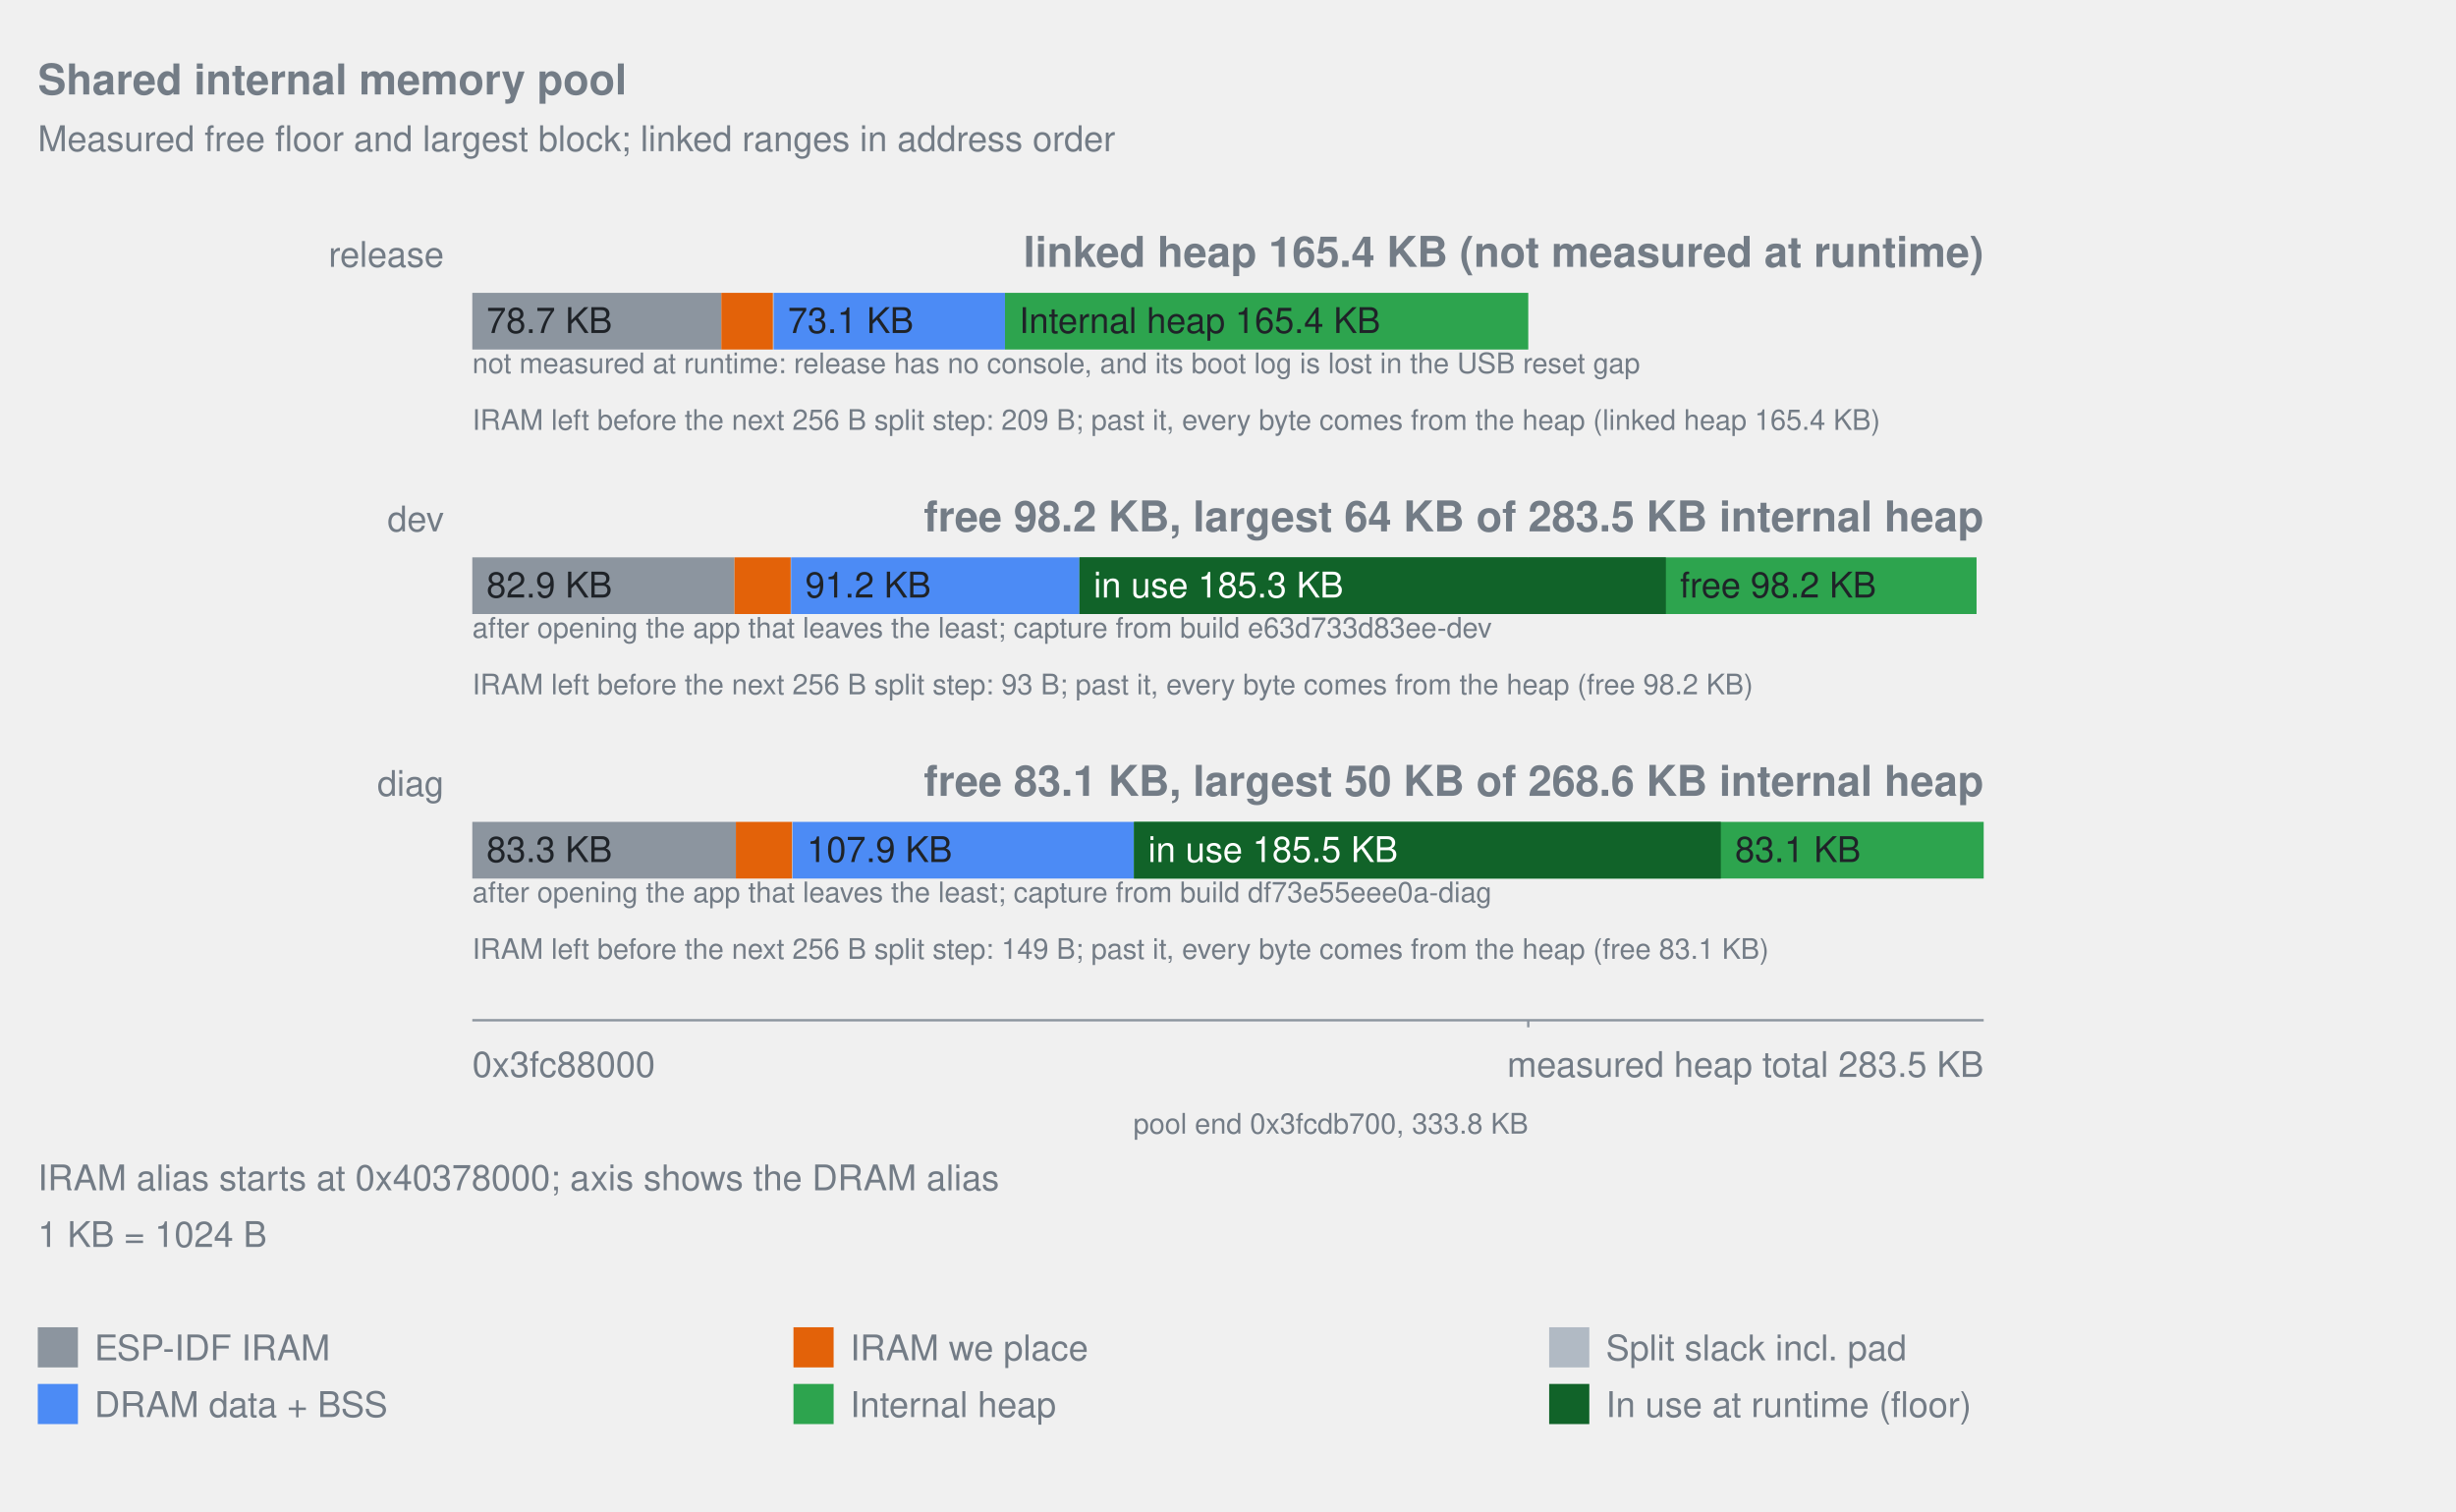
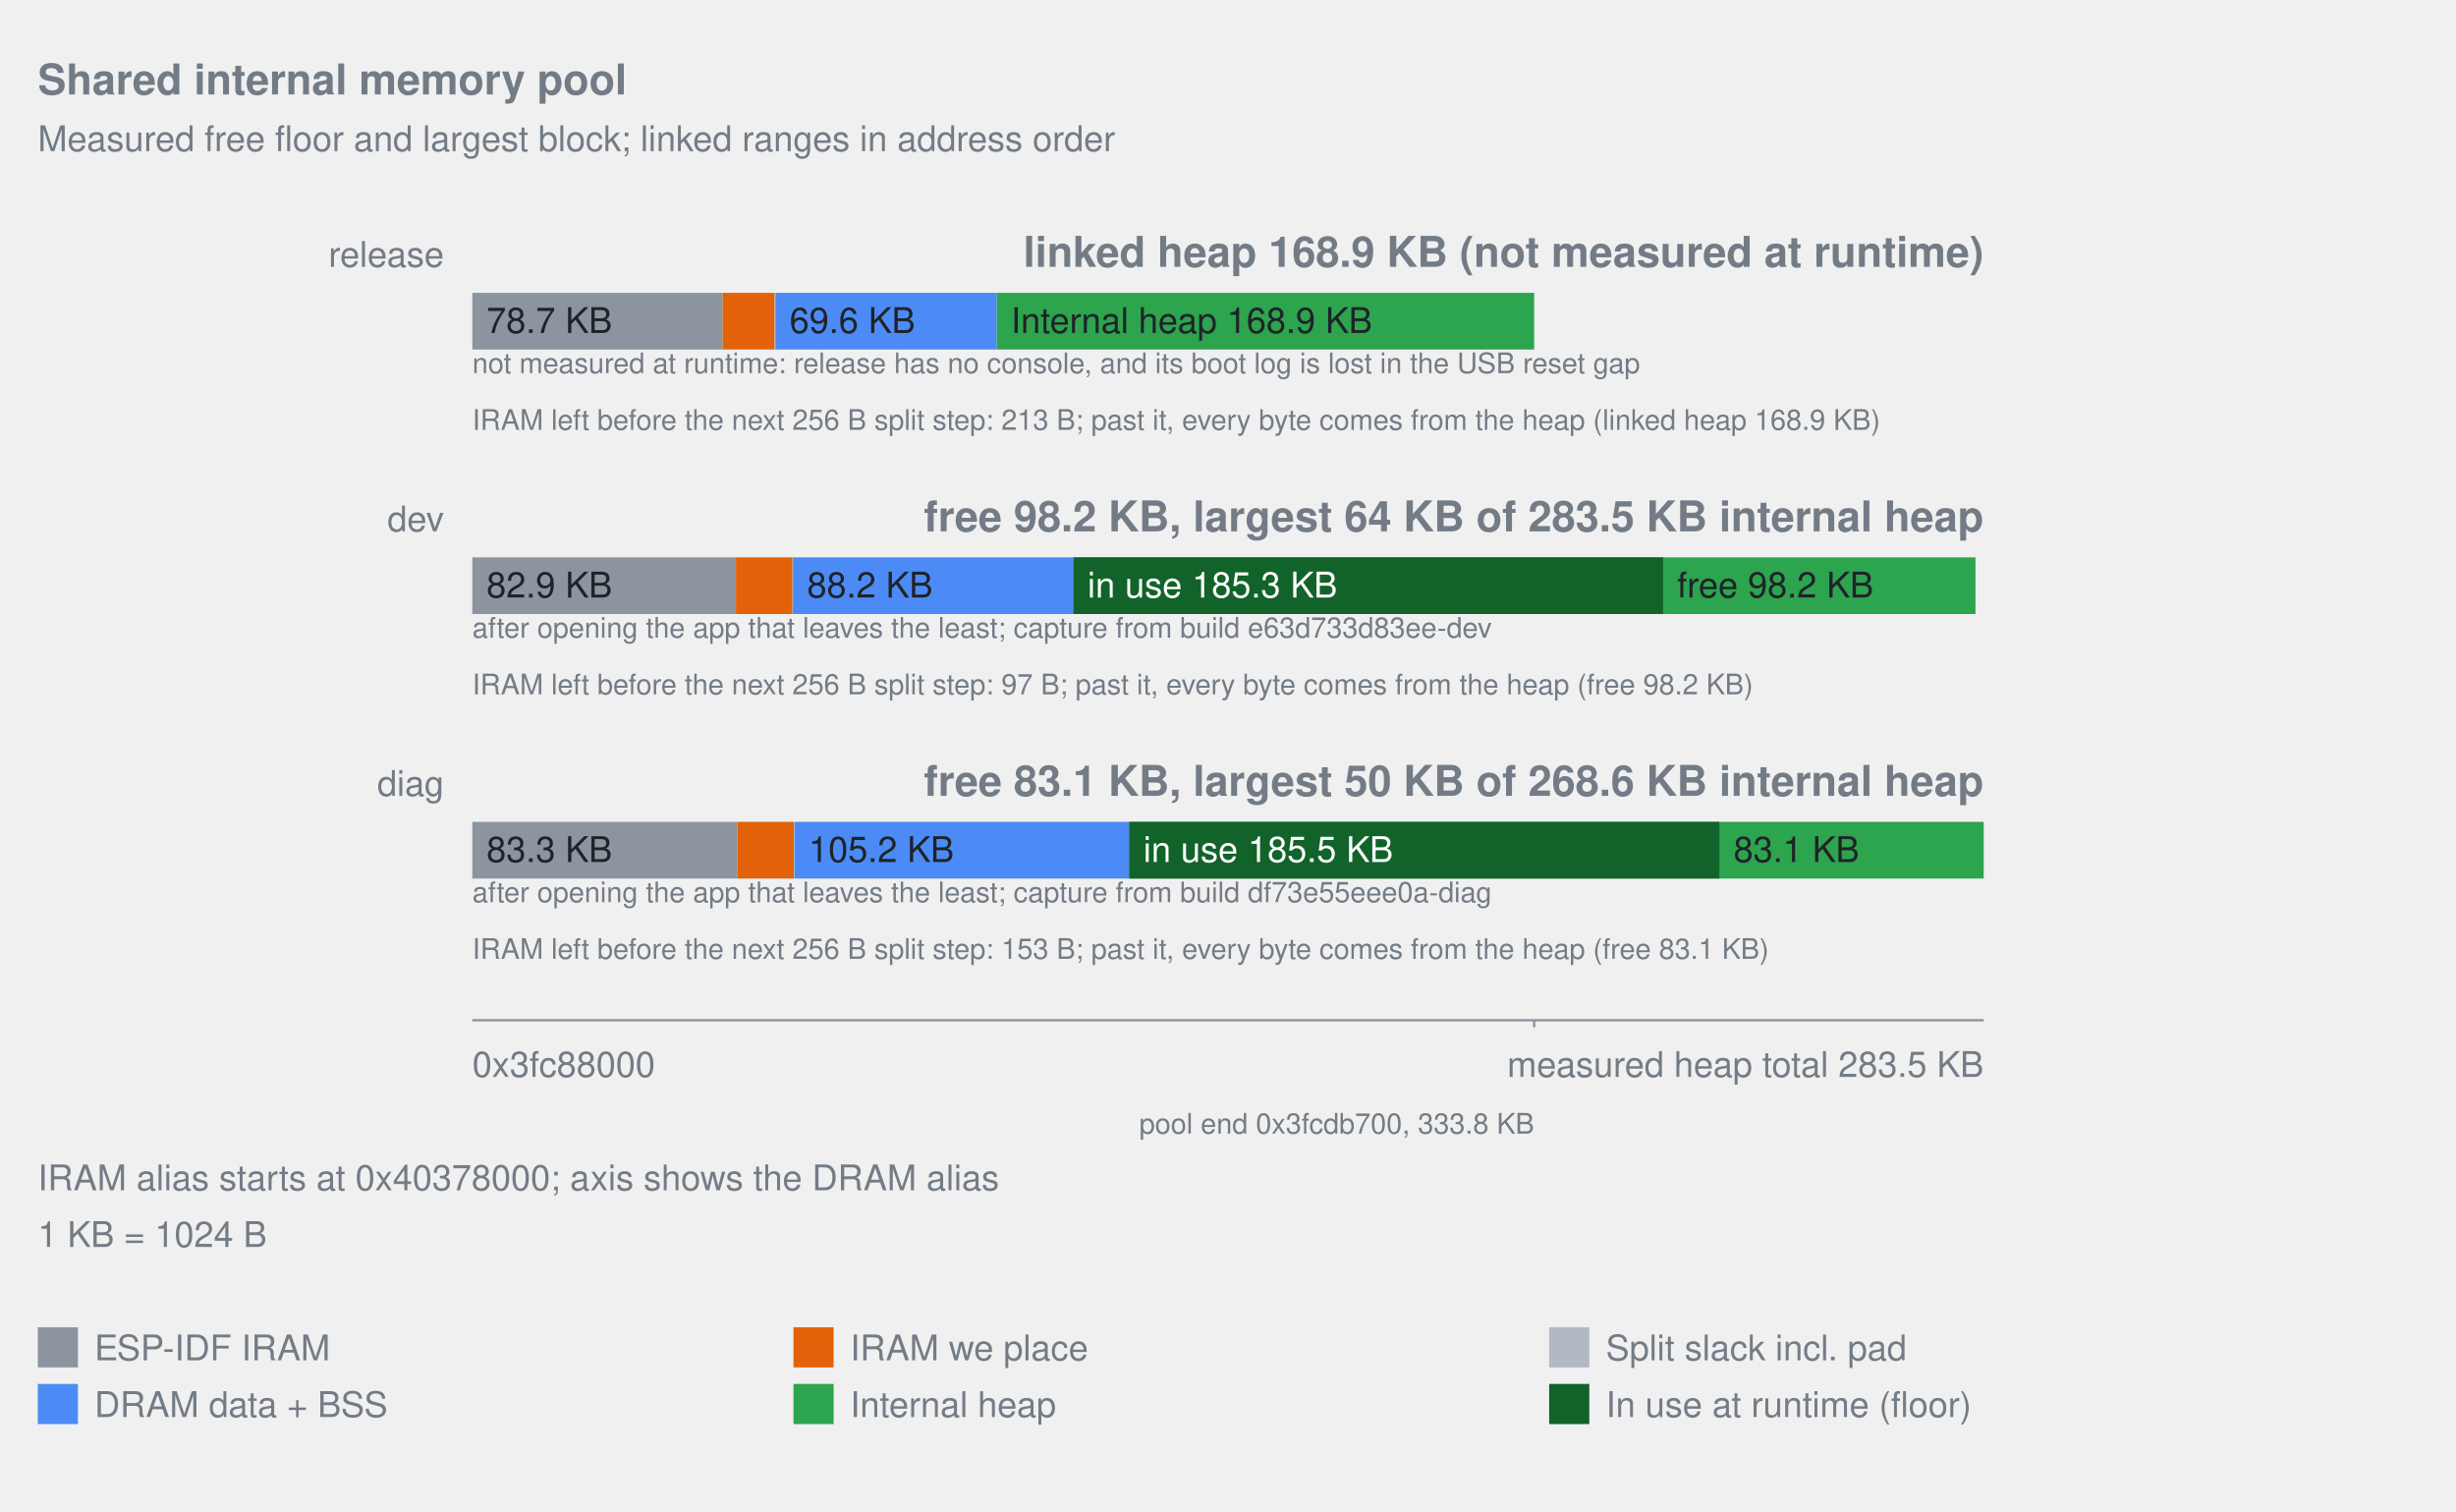
<svg xmlns="http://www.w3.org/2000/svg" width="1040" viewBox="0 0 1040 640" role="img">
  <style>text{fill:#737c86;font-family:-apple-system,Segoe UI,Helvetica,Arial,sans-serif;font-size:15px}.title{font-size:18px;font-weight:600}.note{font-size:12px}.inside{fill:#1f2328}.overlay-inside{fill:#ffffff}</style>
  <text x="16" y="40" text-anchor="start" class="title">Shared internal memory pool</text>
  <text x="16" y="64" text-anchor="start">Measured free floor and largest block; linked ranges in address order</text>
  <text x="188" y="113" text-anchor="end">release</text>
-   <text x="840" y="113" text-anchor="end" class="title">linked heap 165.4 KB (not measured at runtime)</text>
-   <rect x="200.00" y="124" width="105.45" height="24" fill="#8c959f" data-label="ESP-IDF IRAM" data-bytes="80593" />
+   <text x="840" y="113" text-anchor="end" class="title">linked heap 168.9 KB (not measured at runtime)</text>
+   <rect x="200.00" y="124" width="106.04" height="24" fill="#8c959f" data-label="ESP-IDF IRAM" data-bytes="80593" />
  <text x="206.00" y="141" text-anchor="start" class="inside">78.7 KB</text>
-   <rect x="305.45" y="124" width="21.87" height="24" fill="#e36209" data-label="IRAM we place" data-bytes="16718" />
-   <rect x="327.32" y="124" width="0.29" height="24" fill="#b1bac4" data-label="Split slack incl. pad" data-bytes="225" />
-   <rect x="327.61" y="124" width="97.95" height="24" fill="#4c8bf5" data-label="DRAM data + BSS" data-bytes="74864" />
-   <text x="333.61" y="141" text-anchor="start" class="inside">73.1 KB</text>
-   <rect x="425.56" y="124" width="221.59" height="24" fill="#2da44e" data-label="Internal heap" data-bytes="169360" />
-   <text x="431.56" y="141" text-anchor="start" class="inside">Internal heap 165.4 KB</text>
+   <rect x="306.04" y="124" width="21.99" height="24" fill="#e36209" data-label="IRAM we place" data-bytes="16714" />
+   <rect x="328.03" y="124" width="0.30" height="24" fill="#b1bac4" data-label="Split slack incl. pad" data-bytes="229" />
+   <rect x="328.33" y="124" width="93.76" height="24" fill="#4c8bf5" data-label="DRAM data + BSS" data-bytes="71264" />
+   <text x="334.33" y="141" text-anchor="start" class="inside">69.6 KB</text>
+   <rect x="422.09" y="124" width="227.56" height="24" fill="#2da44e" data-label="Internal heap" data-bytes="172960" />
+   <text x="428.09" y="141" text-anchor="start" class="inside">Internal heap 168.9 KB</text>
  <text x="200" y="158" text-anchor="start" class="note">not measured at runtime: release has no console, and its boot log is lost in the USB reset gap</text>
-   <text x="200" y="182" text-anchor="start" class="note">IRAM left before the next 256 B split step: 209 B; past it, every byte comes from the heap (linked heap 165.4 KB)</text>
+   <text x="200" y="182" text-anchor="start" class="note">IRAM left before the next 256 B split step: 213 B; past it, every byte comes from the heap (linked heap 168.9 KB)</text>
  <text x="188" y="225" text-anchor="end">dev</text>
  <text x="840" y="225" text-anchor="end" class="title">free 98.2 KB, largest 64 KB of 283.5 KB internal heap</text>
-   <rect x="200.00" y="236" width="111.01" height="24" fill="#8c959f" data-label="ESP-IDF IRAM" data-bytes="84846" />
+   <rect x="200.00" y="236" width="111.63" height="24" fill="#8c959f" data-label="ESP-IDF IRAM" data-bytes="84846" />
  <text x="206.00" y="253" text-anchor="start" class="inside">82.9 KB</text>
-   <rect x="311.01" y="236" width="23.83" height="24" fill="#e36209" data-label="IRAM we place" data-bytes="18213" />
-   <rect x="334.84" y="236" width="0.14" height="24" fill="#b1bac4" data-label="Split slack incl. pad" data-bytes="109" />
-   <rect x="334.98" y="236" width="122.13" height="24" fill="#4c8bf5" data-label="DRAM data + BSS" data-bytes="93344" />
-   <text x="340.98" y="253" text-anchor="start" class="inside">91.2 KB</text>
-   <rect x="457.11" y="236" width="190.04" height="24" fill="#2da44e" data-label="Internal heap" data-bytes="145248" />
-   <rect x="647.15" y="236" width="189.83" height="24" fill="#2da44e" data-label="Heap outside the linked pool" data-bytes="145091" />
-   <rect x="457.11" y="236" width="248.31" height="24" fill="#116329" data-label="In use at runtime (floor)" data-bytes="189784" />
-   <text x="463.11" y="253" text-anchor="start" class="overlay-inside">in use 185.3 KB</text>
-   <text x="711.42" y="253" text-anchor="start" class="inside">free 98.2 KB</text>
+   <rect x="311.63" y="236" width="23.96" height="24" fill="#e36209" data-label="IRAM we place" data-bytes="18209" />
+   <rect x="335.59" y="236" width="0.15" height="24" fill="#b1bac4" data-label="Split slack incl. pad" data-bytes="113" />
+   <rect x="335.74" y="236" width="118.79" height="24" fill="#4c8bf5" data-label="DRAM data + BSS" data-bytes="90288" />
+   <text x="341.74" y="253" text-anchor="start" class="inside">88.2 KB</text>
+   <rect x="454.53" y="236" width="195.12" height="24" fill="#2da44e" data-label="Internal heap" data-bytes="148304" />
+   <rect x="649.65" y="236" width="186.87" height="24" fill="#2da44e" data-label="Heap outside the linked pool" data-bytes="142035" />
+   <rect x="454.53" y="236" width="249.70" height="24" fill="#116329" data-label="In use at runtime (floor)" data-bytes="189784" />
+   <text x="460.53" y="253" text-anchor="start" class="overlay-inside">in use 185.3 KB</text>
+   <text x="710.23" y="253" text-anchor="start" class="inside">free 98.2 KB</text>
  <text x="200" y="270" text-anchor="start" class="note">after opening the app that leaves the least; capture from build e63d733d83ee-dev</text>
-   <text x="200" y="294" text-anchor="start" class="note">IRAM left before the next 256 B split step: 93 B; past it, every byte comes from the heap (free 98.2 KB)</text>
+   <text x="200" y="294" text-anchor="start" class="note">IRAM left before the next 256 B split step: 97 B; past it, every byte comes from the heap (free 98.2 KB)</text>
  <text x="188" y="337" text-anchor="end">diag</text>
  <text x="840" y="337" text-anchor="end" class="title">free 83.1 KB, largest 50 KB of 268.6 KB internal heap</text>
-   <rect x="200.00" y="348" width="111.61" height="24" fill="#8c959f" data-label="ESP-IDF IRAM" data-bytes="85302" />
+   <rect x="200.00" y="348" width="112.23" height="24" fill="#8c959f" data-label="ESP-IDF IRAM" data-bytes="85302" />
  <text x="206.00" y="365" text-anchor="start" class="inside">83.3 KB</text>
-   <rect x="311.61" y="348" width="23.83" height="24" fill="#e36209" data-label="IRAM we place" data-bytes="18213" />
-   <rect x="335.44" y="348" width="0.22" height="24" fill="#b1bac4" data-label="Split slack incl. pad" data-bytes="165" />
-   <rect x="335.65" y="348" width="144.53" height="24" fill="#4c8bf5" data-label="DRAM data + BSS" data-bytes="110464" />
-   <text x="341.65" y="365" text-anchor="start" class="inside">107.9 KB</text>
-   <rect x="480.18" y="348" width="166.97" height="24" fill="#2da44e" data-label="Internal heap" data-bytes="127616" />
-   <rect x="647.15" y="348" width="192.85" height="24" fill="#2da44e" data-label="Heap outside the linked pool" data-bytes="147395" />
-   <rect x="480.18" y="348" width="248.51" height="24" fill="#116329" data-label="In use at runtime (floor)" data-bytes="189940" />
-   <text x="486.18" y="365" text-anchor="start" class="overlay-inside">in use 185.5 KB</text>
-   <text x="734.69" y="365" text-anchor="start" class="inside">83.1 KB</text>
+   <rect x="312.23" y="348" width="23.96" height="24" fill="#e36209" data-label="IRAM we place" data-bytes="18209" />
+   <rect x="336.19" y="348" width="0.22" height="24" fill="#b1bac4" data-label="Split slack incl. pad" data-bytes="169" />
+   <rect x="336.41" y="348" width="141.76" height="24" fill="#4c8bf5" data-label="DRAM data + BSS" data-bytes="107744" />
+   <text x="342.41" y="365" text-anchor="start" class="inside">105.2 KB</text>
+   <rect x="478.17" y="348" width="171.48" height="24" fill="#2da44e" data-label="Internal heap" data-bytes="130336" />
+   <rect x="649.65" y="348" width="190.35" height="24" fill="#2da44e" data-label="Heap outside the linked pool" data-bytes="144675" />
+   <rect x="478.17" y="348" width="249.90" height="24" fill="#116329" data-label="In use at runtime (floor)" data-bytes="189940" />
+   <text x="484.17" y="365" text-anchor="start" class="overlay-inside">in use 185.5 KB</text>
+   <text x="734.07" y="365" text-anchor="start" class="inside">83.1 KB</text>
  <text x="200" y="382" text-anchor="start" class="note">after opening the app that leaves the least; capture from build df73e55eee0a-diag</text>
-   <text x="200" y="406" text-anchor="start" class="note">IRAM left before the next 256 B split step: 149 B; past it, every byte comes from the heap (free 83.1 KB)</text>
+   <text x="200" y="406" text-anchor="start" class="note">IRAM left before the next 256 B split step: 153 B; past it, every byte comes from the heap (free 83.1 KB)</text>
  <line x1="200" y1="432" x2="840" y2="432" stroke="#8c959f" />
-   <line x1="647.15" y1="432" x2="647.15" y2="435" stroke="#8c959f" />
-   <text x="647.15" y="480" text-anchor="end" class="note">pool end 0x3fcdb700, 333.8 KB</text>
+   <line x1="649.65" y1="432" x2="649.65" y2="435" stroke="#8c959f" />
+   <text x="649.65" y="480" text-anchor="end" class="note">pool end 0x3fcdb700, 333.8 KB</text>
  <text x="200" y="456" text-anchor="start">0x3fc88000</text>
  <text x="840" y="456" text-anchor="end">measured heap total 283.5 KB</text>
  <text x="16" y="504" text-anchor="start">IRAM alias starts at 0x40378000; axis shows the DRAM alias</text>
  <text x="16" y="528" text-anchor="start">1 KB = 1024 B</text>
  <rect x="16" y="562" width="17" height="17" fill="#8c959f" />
  <text x="40" y="576" text-anchor="start">ESP-IDF IRAM</text>
  <rect x="336" y="562" width="17" height="17" fill="#e36209" />
  <text x="360" y="576" text-anchor="start">IRAM we place</text>
  <rect x="656" y="562" width="17" height="17" fill="#b1bac4" />
  <text x="680" y="576" text-anchor="start">Split slack incl. pad</text>
  <rect x="16" y="586" width="17" height="17" fill="#4c8bf5" />
  <text x="40" y="600" text-anchor="start">DRAM data + BSS</text>
  <rect x="336" y="586" width="17" height="17" fill="#2da44e" />
  <text x="360" y="600" text-anchor="start">Internal heap</text>
  <rect x="656" y="586" width="17" height="17" fill="#116329" />
  <text x="680" y="600" text-anchor="start">In use at runtime (floor)</text>
</svg>
